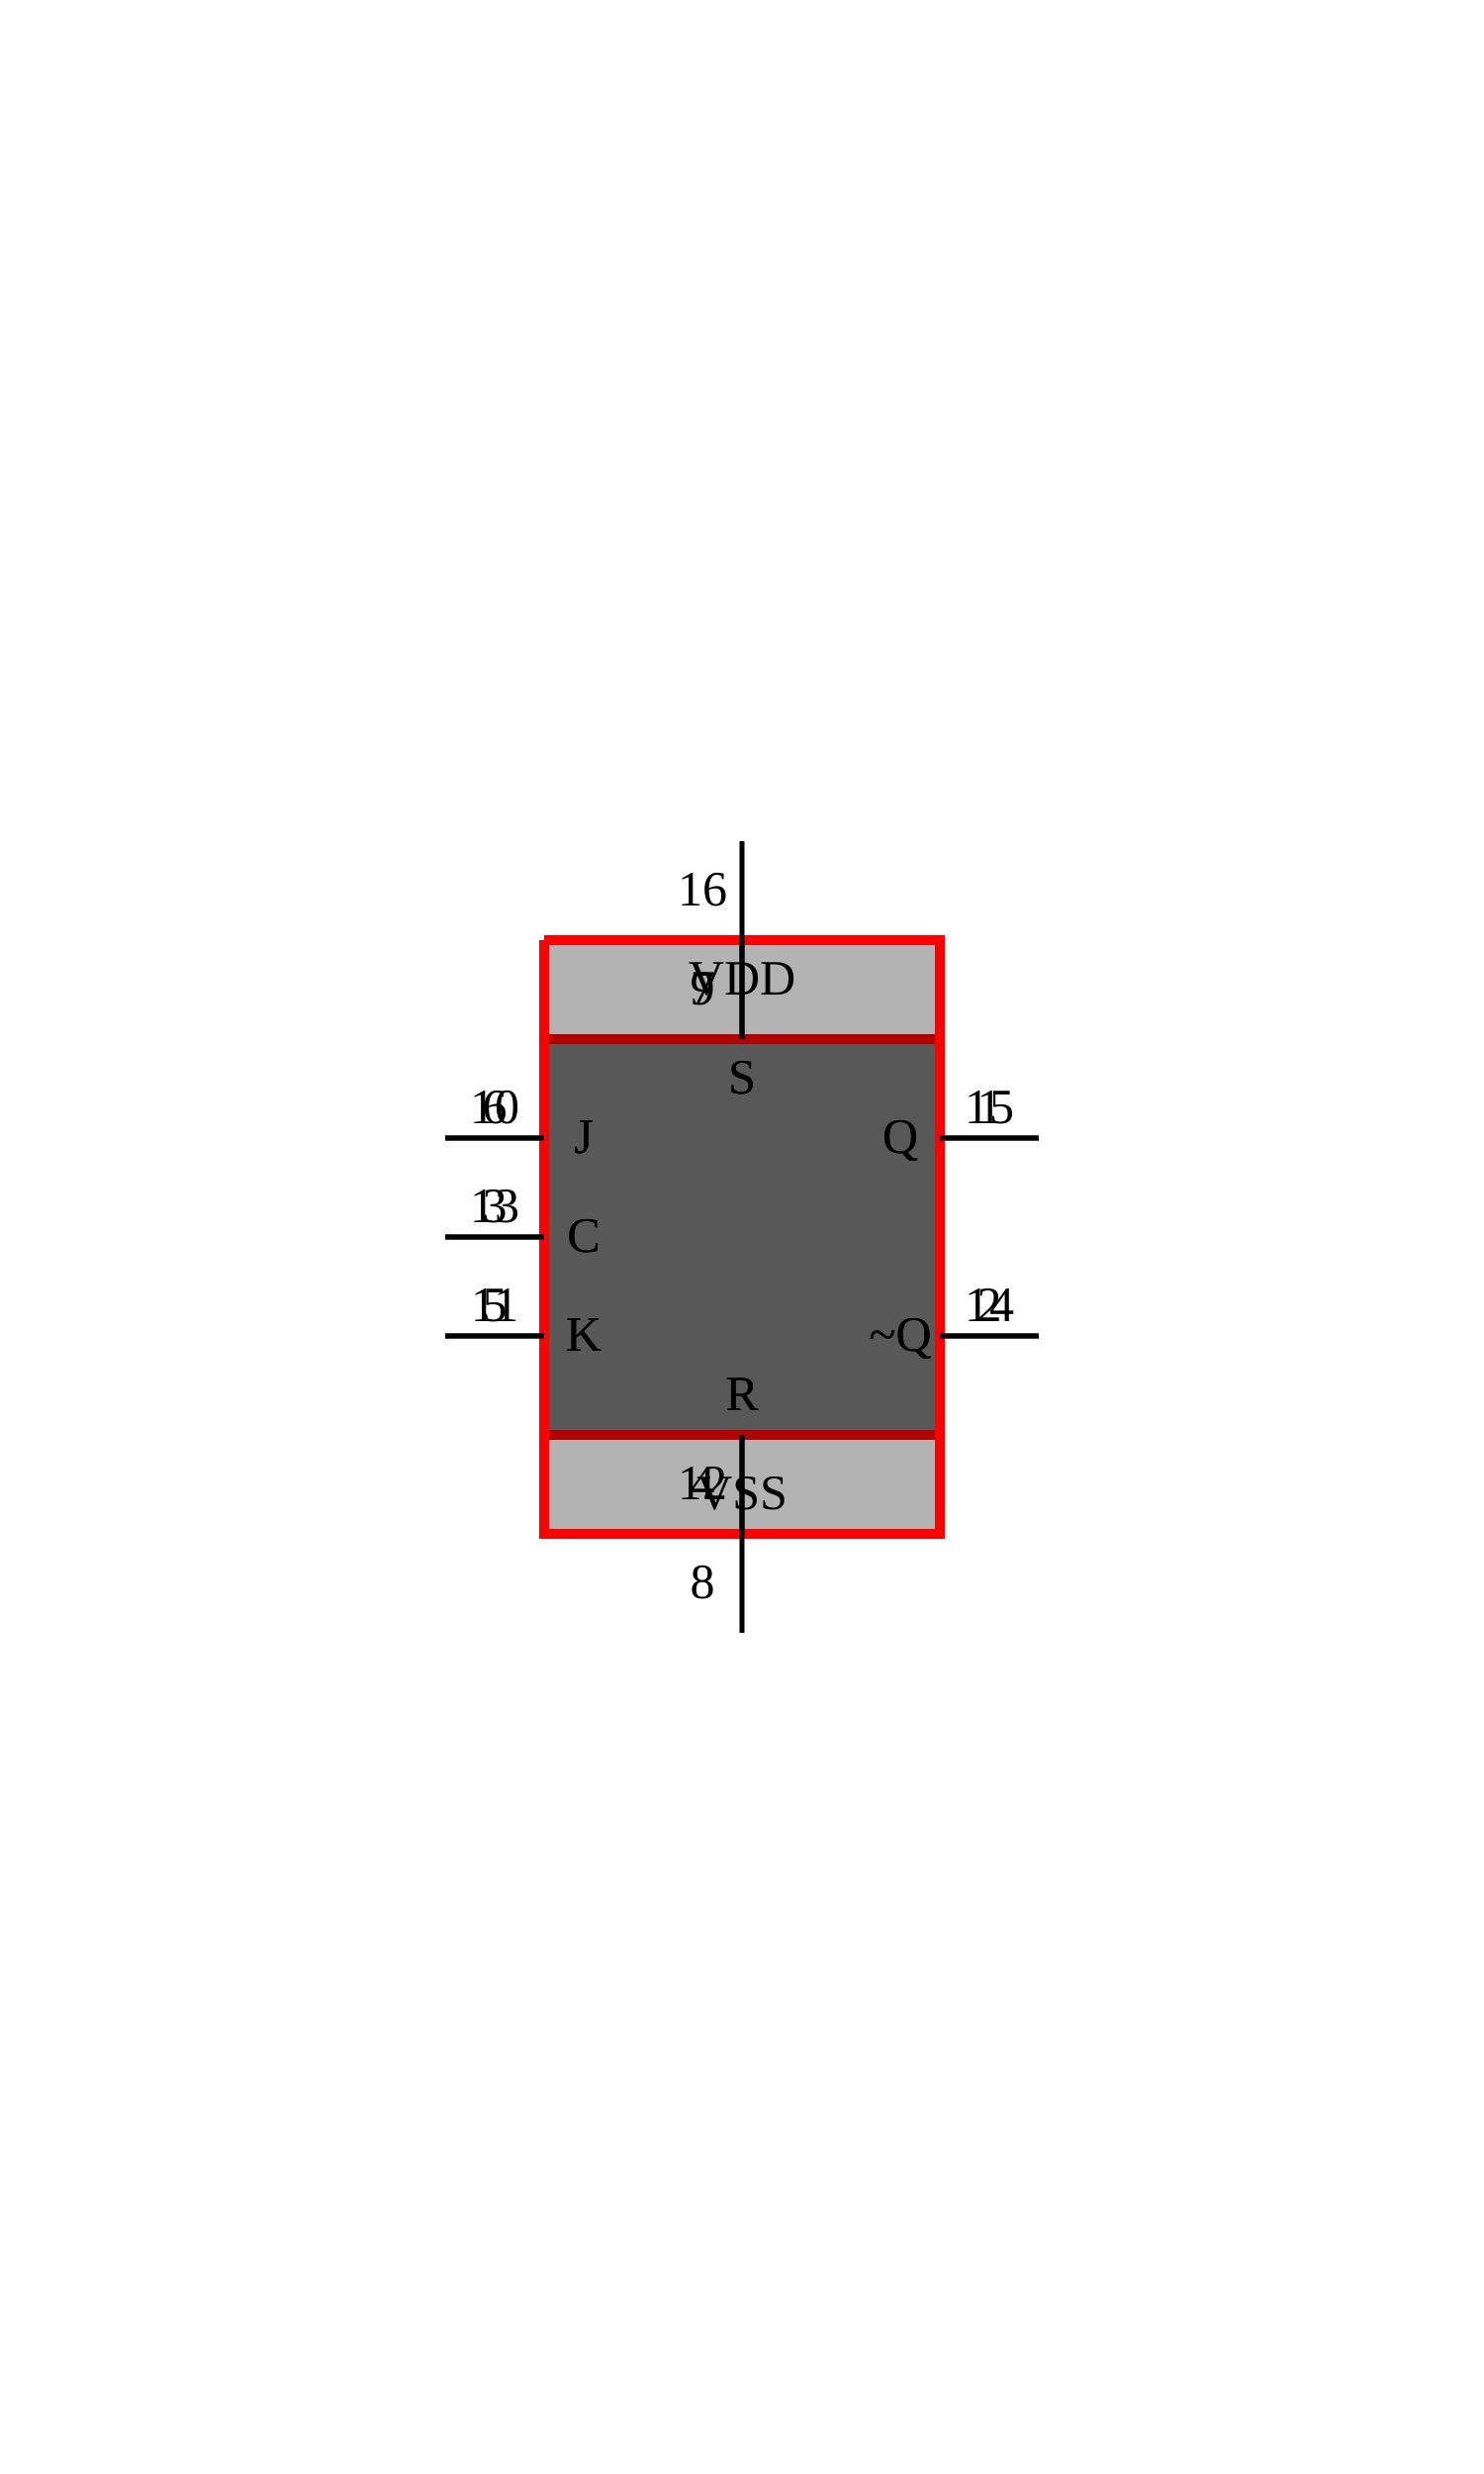
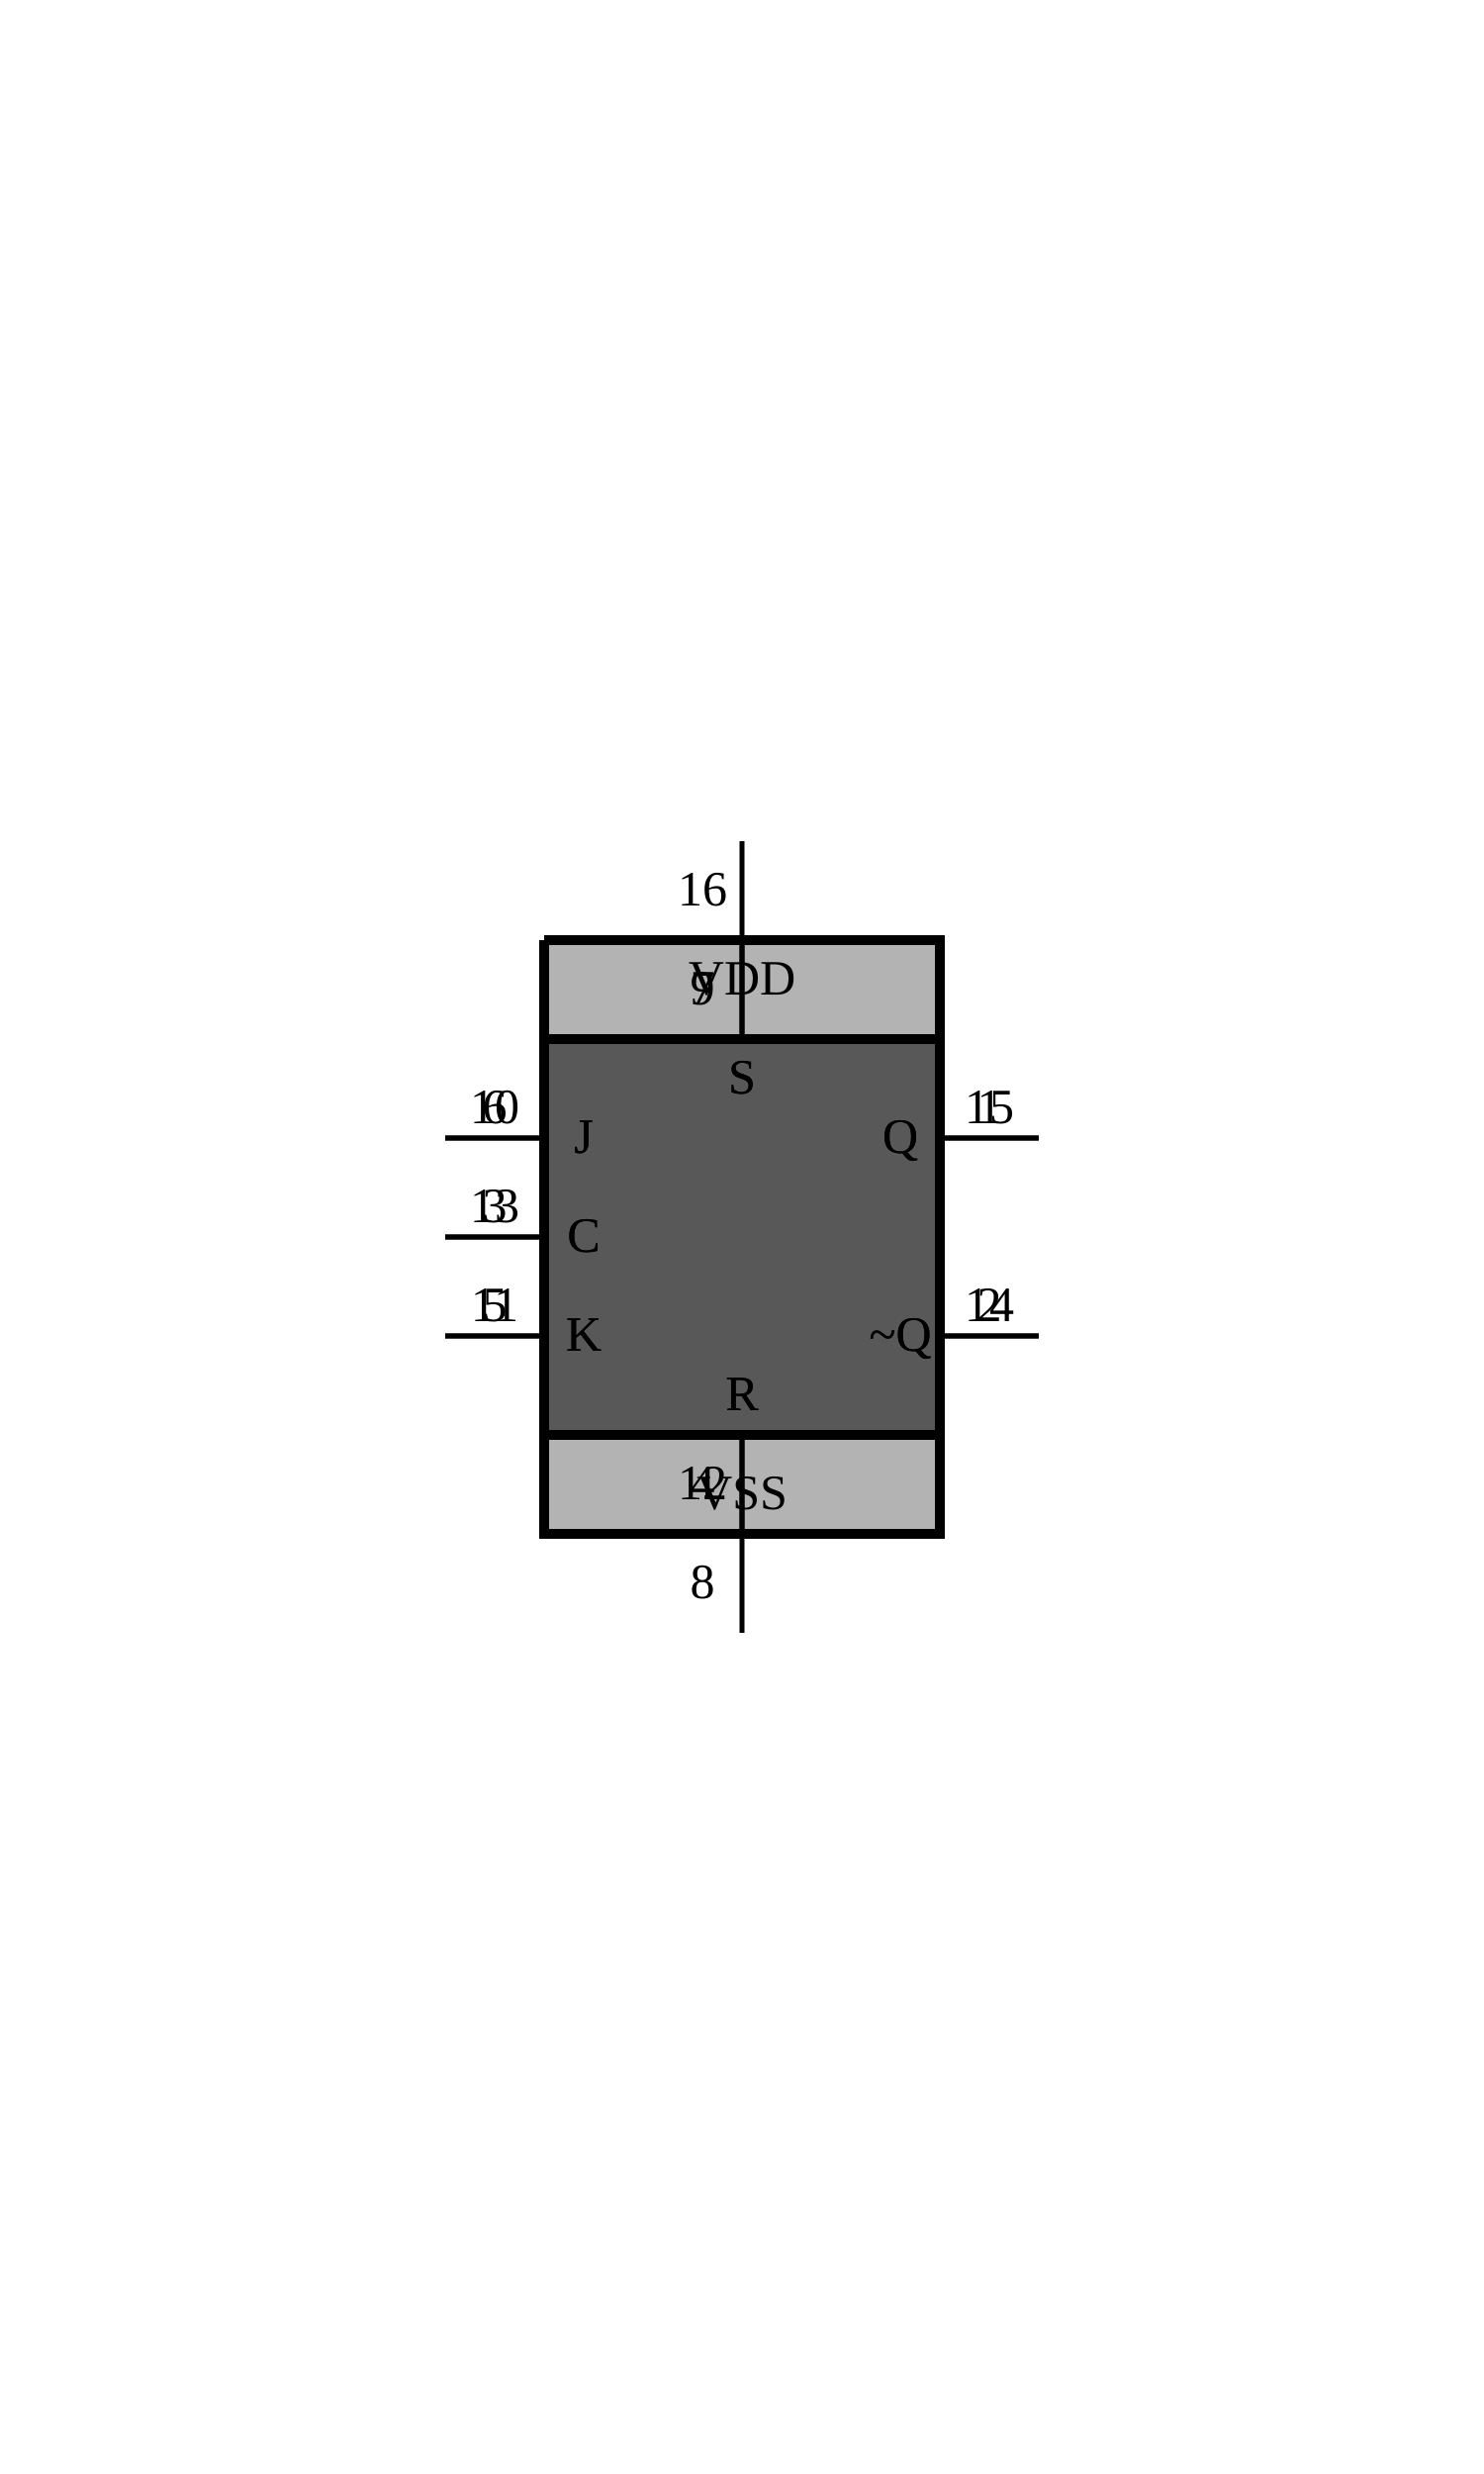
<svg xmlns="http://www.w3.org/2000/svg" width="1500" height="2500" viewBox="-750.0 -1250.0 1500 2500">
  <defs>
</defs>
-   <path d="M-200,-200 L200,-200 L200,200 L-200,200 L-200,-200" stroke-width="10" stroke="red" fill-opacity="0.3" />
-   <path d="M-200,-200 L200,-200 L200,200 L-200,200 L-200,-200" stroke-width="10" stroke="red" fill-opacity="0.3" />
-   <path d="M-200,-300 L200,-300 L200,300 L-200,300 L-200,-300" stroke-width="10" stroke="red" fill-opacity="0.3" />
+   <path d="M-200,-200 L200,-200 L200,200 L-200,200 L-200,-200" stroke-width="10" stroke="black" fill-opacity="0.3" />
+   <path d="M-200,-200 L200,-200 L200,200 L-200,200 L-200,-200" stroke-width="10" stroke="black" fill-opacity="0.3" />
+   <path d="M-200,-300 L200,-300 L200,300 L-200,300 L-200,-300" stroke-width="10" stroke="black" fill-opacity="0.3" />
  <text x="-40" y="-350.0" font-size="50.0" fill="black" text-anchor="middle" transform="translate(0,15.0)">16</text>
  <text x="0" y="-260" font-size="50.0" fill="black" text-anchor="middle" transform="translate(0,15.0)">VDD</text>
  <path d="M0,-400 L0,-300" stroke="black" stroke-width="5" />
  <text x="-40" y="350.0" font-size="50.0" fill="black" text-anchor="middle" transform="translate(0,15.0)">8</text>
  <text x="0" y="260" font-size="50.0" fill="black" text-anchor="middle" transform="translate(0,15.0)">VSS</text>
  <path d="M0,400 L0,300" stroke="black" stroke-width="5" />
  <text x="250.0" y="-130" font-size="50.0" fill="black" text-anchor="middle" transform="translate(0,15.0)">1</text>
  <text x="160" y="-100" font-size="50.0" fill="black" text-anchor="middle" transform="translate(0,15.0)">Q</text>
  <path d="M300,-100 L200,-100" stroke="black" stroke-width="5" />
  <text x="250.0" y="70" font-size="50.0" fill="black" text-anchor="middle" transform="translate(0,15.0)">2</text>
  <text x="160" y="100" font-size="50.0" fill="black" text-anchor="middle" transform="translate(0,15.0)">~Q</text>
  <path d="M300,100 L200,100" stroke="black" stroke-width="5" />
  <text x="-160" y="0" font-size="50.0" fill="black" text-anchor="middle" transform="translate(0,15.0)">C</text>
  <text x="-250.0" y="-30" font-size="50.0" fill="black" text-anchor="middle" transform="translate(0,15.0)">3</text>
  <path d="M-300,0 L-200,0" stroke="black" stroke-width="5" />
  <text x="-40" y="250.0" font-size="50.0" fill="black" text-anchor="middle" transform="translate(0,15.0)">4</text>
  <text x="0" y="160" font-size="50.0" fill="black" text-anchor="middle" transform="translate(0,15.0)">R</text>
  <path d="M0,300 L0,200" stroke="black" stroke-width="5" />
  <text x="-160" y="100" font-size="50.0" fill="black" text-anchor="middle" transform="translate(0,15.0)">K</text>
  <text x="-250.0" y="70" font-size="50.0" fill="black" text-anchor="middle" transform="translate(0,15.0)">5</text>
  <path d="M-300,100 L-200,100" stroke="black" stroke-width="5" />
  <text x="-160" y="-100" font-size="50.0" fill="black" text-anchor="middle" transform="translate(0,15.0)">J</text>
  <text x="-250.0" y="-130" font-size="50.0" fill="black" text-anchor="middle" transform="translate(0,15.0)">6</text>
  <path d="M-300,-100 L-200,-100" stroke="black" stroke-width="5" />
  <text x="-40" y="-250.0" font-size="50.0" fill="black" text-anchor="middle" transform="translate(0,15.0)">7</text>
  <text x="0" y="-160" font-size="50.0" fill="black" text-anchor="middle" transform="translate(0,15.0)">S</text>
  <path d="M0,-300 L0,-200" stroke="black" stroke-width="5" />
  <text x="-160" y="-100" font-size="50.0" fill="black" text-anchor="middle" transform="translate(0,15.0)">J</text>
  <text x="-250.0" y="-130" font-size="50.0" fill="black" text-anchor="middle" transform="translate(0,15.0)">10</text>
  <path d="M-300,-100 L-200,-100" stroke="black" stroke-width="5" />
  <text x="-160" y="100" font-size="50.0" fill="black" text-anchor="middle" transform="translate(0,15.0)">K</text>
  <text x="-250.0" y="70" font-size="50.0" fill="black" text-anchor="middle" transform="translate(0,15.0)">11</text>
  <path d="M-300,100 L-200,100" stroke="black" stroke-width="5" />
  <text x="-40" y="250.0" font-size="50.0" fill="black" text-anchor="middle" transform="translate(0,15.0)">12</text>
  <text x="0" y="160" font-size="50.0" fill="black" text-anchor="middle" transform="translate(0,15.0)">R</text>
  <path d="M0,300 L0,200" stroke="black" stroke-width="5" />
  <text x="-160" y="0" font-size="50.0" fill="black" text-anchor="middle" transform="translate(0,15.0)">C</text>
  <text x="-250.0" y="-30" font-size="50.0" fill="black" text-anchor="middle" transform="translate(0,15.0)">13</text>
  <path d="M-300,0 L-200,0" stroke="black" stroke-width="5" />
  <text x="250.0" y="70" font-size="50.0" fill="black" text-anchor="middle" transform="translate(0,15.0)">14</text>
  <text x="160" y="100" font-size="50.0" fill="black" text-anchor="middle" transform="translate(0,15.0)">~Q</text>
  <path d="M300,100 L200,100" stroke="black" stroke-width="5" />
  <text x="250.0" y="-130" font-size="50.0" fill="black" text-anchor="middle" transform="translate(0,15.0)">15</text>
  <text x="160" y="-100" font-size="50.0" fill="black" text-anchor="middle" transform="translate(0,15.0)">Q</text>
  <path d="M300,-100 L200,-100" stroke="black" stroke-width="5" />
  <text x="-40" y="-250.0" font-size="50.0" fill="black" text-anchor="middle" transform="translate(0,15.0)">9</text>
  <text x="0" y="-160" font-size="50.0" fill="black" text-anchor="middle" transform="translate(0,15.0)">S</text>
  <path d="M0,-300 L0,-200" stroke="black" stroke-width="5" />
</svg>
